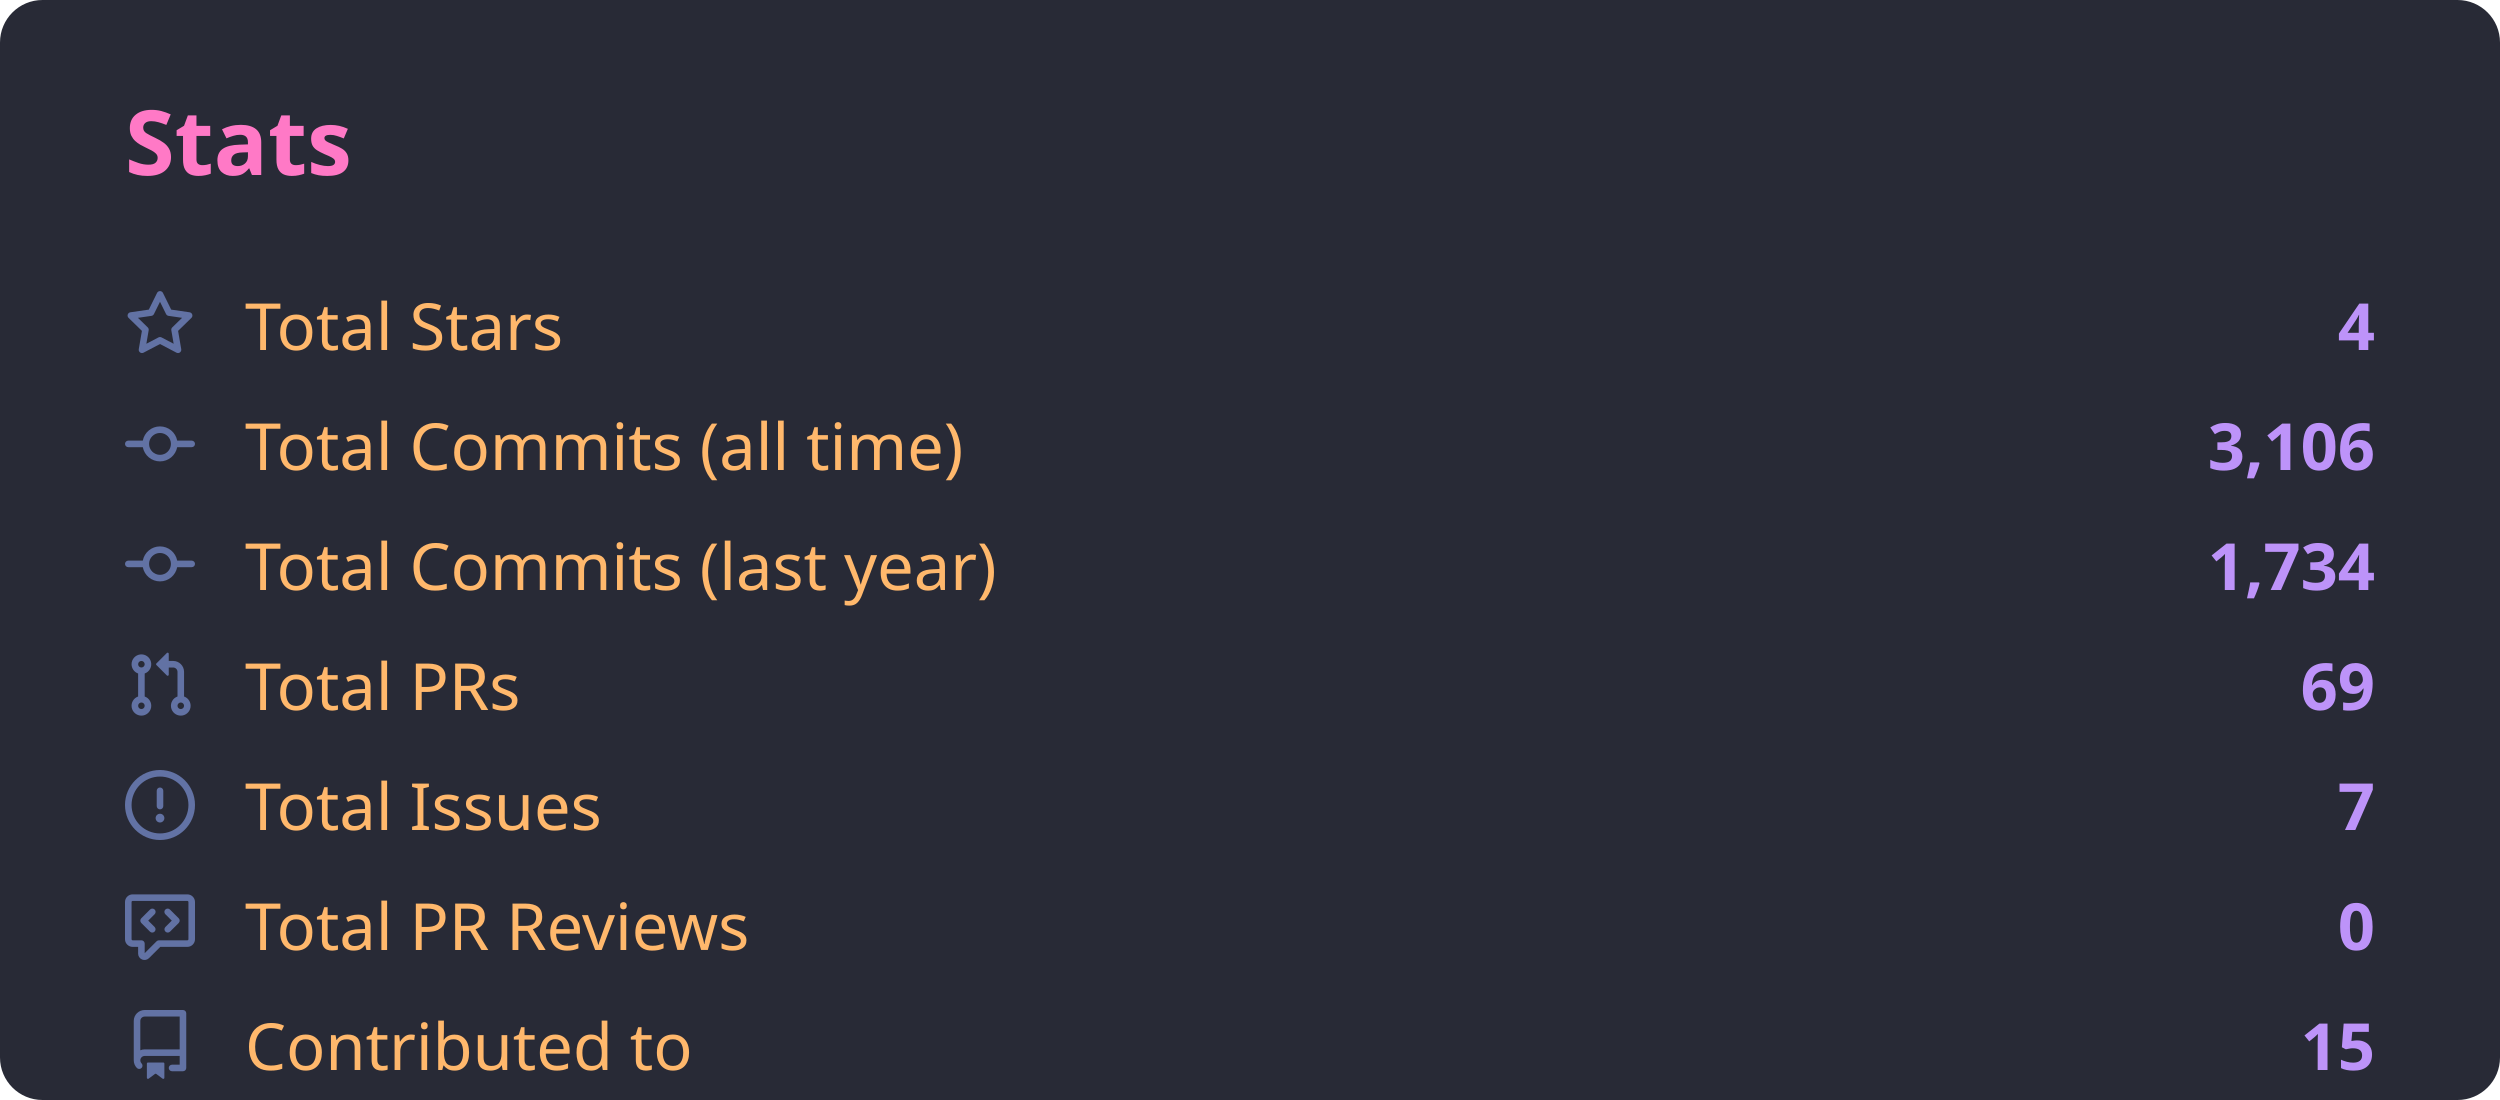
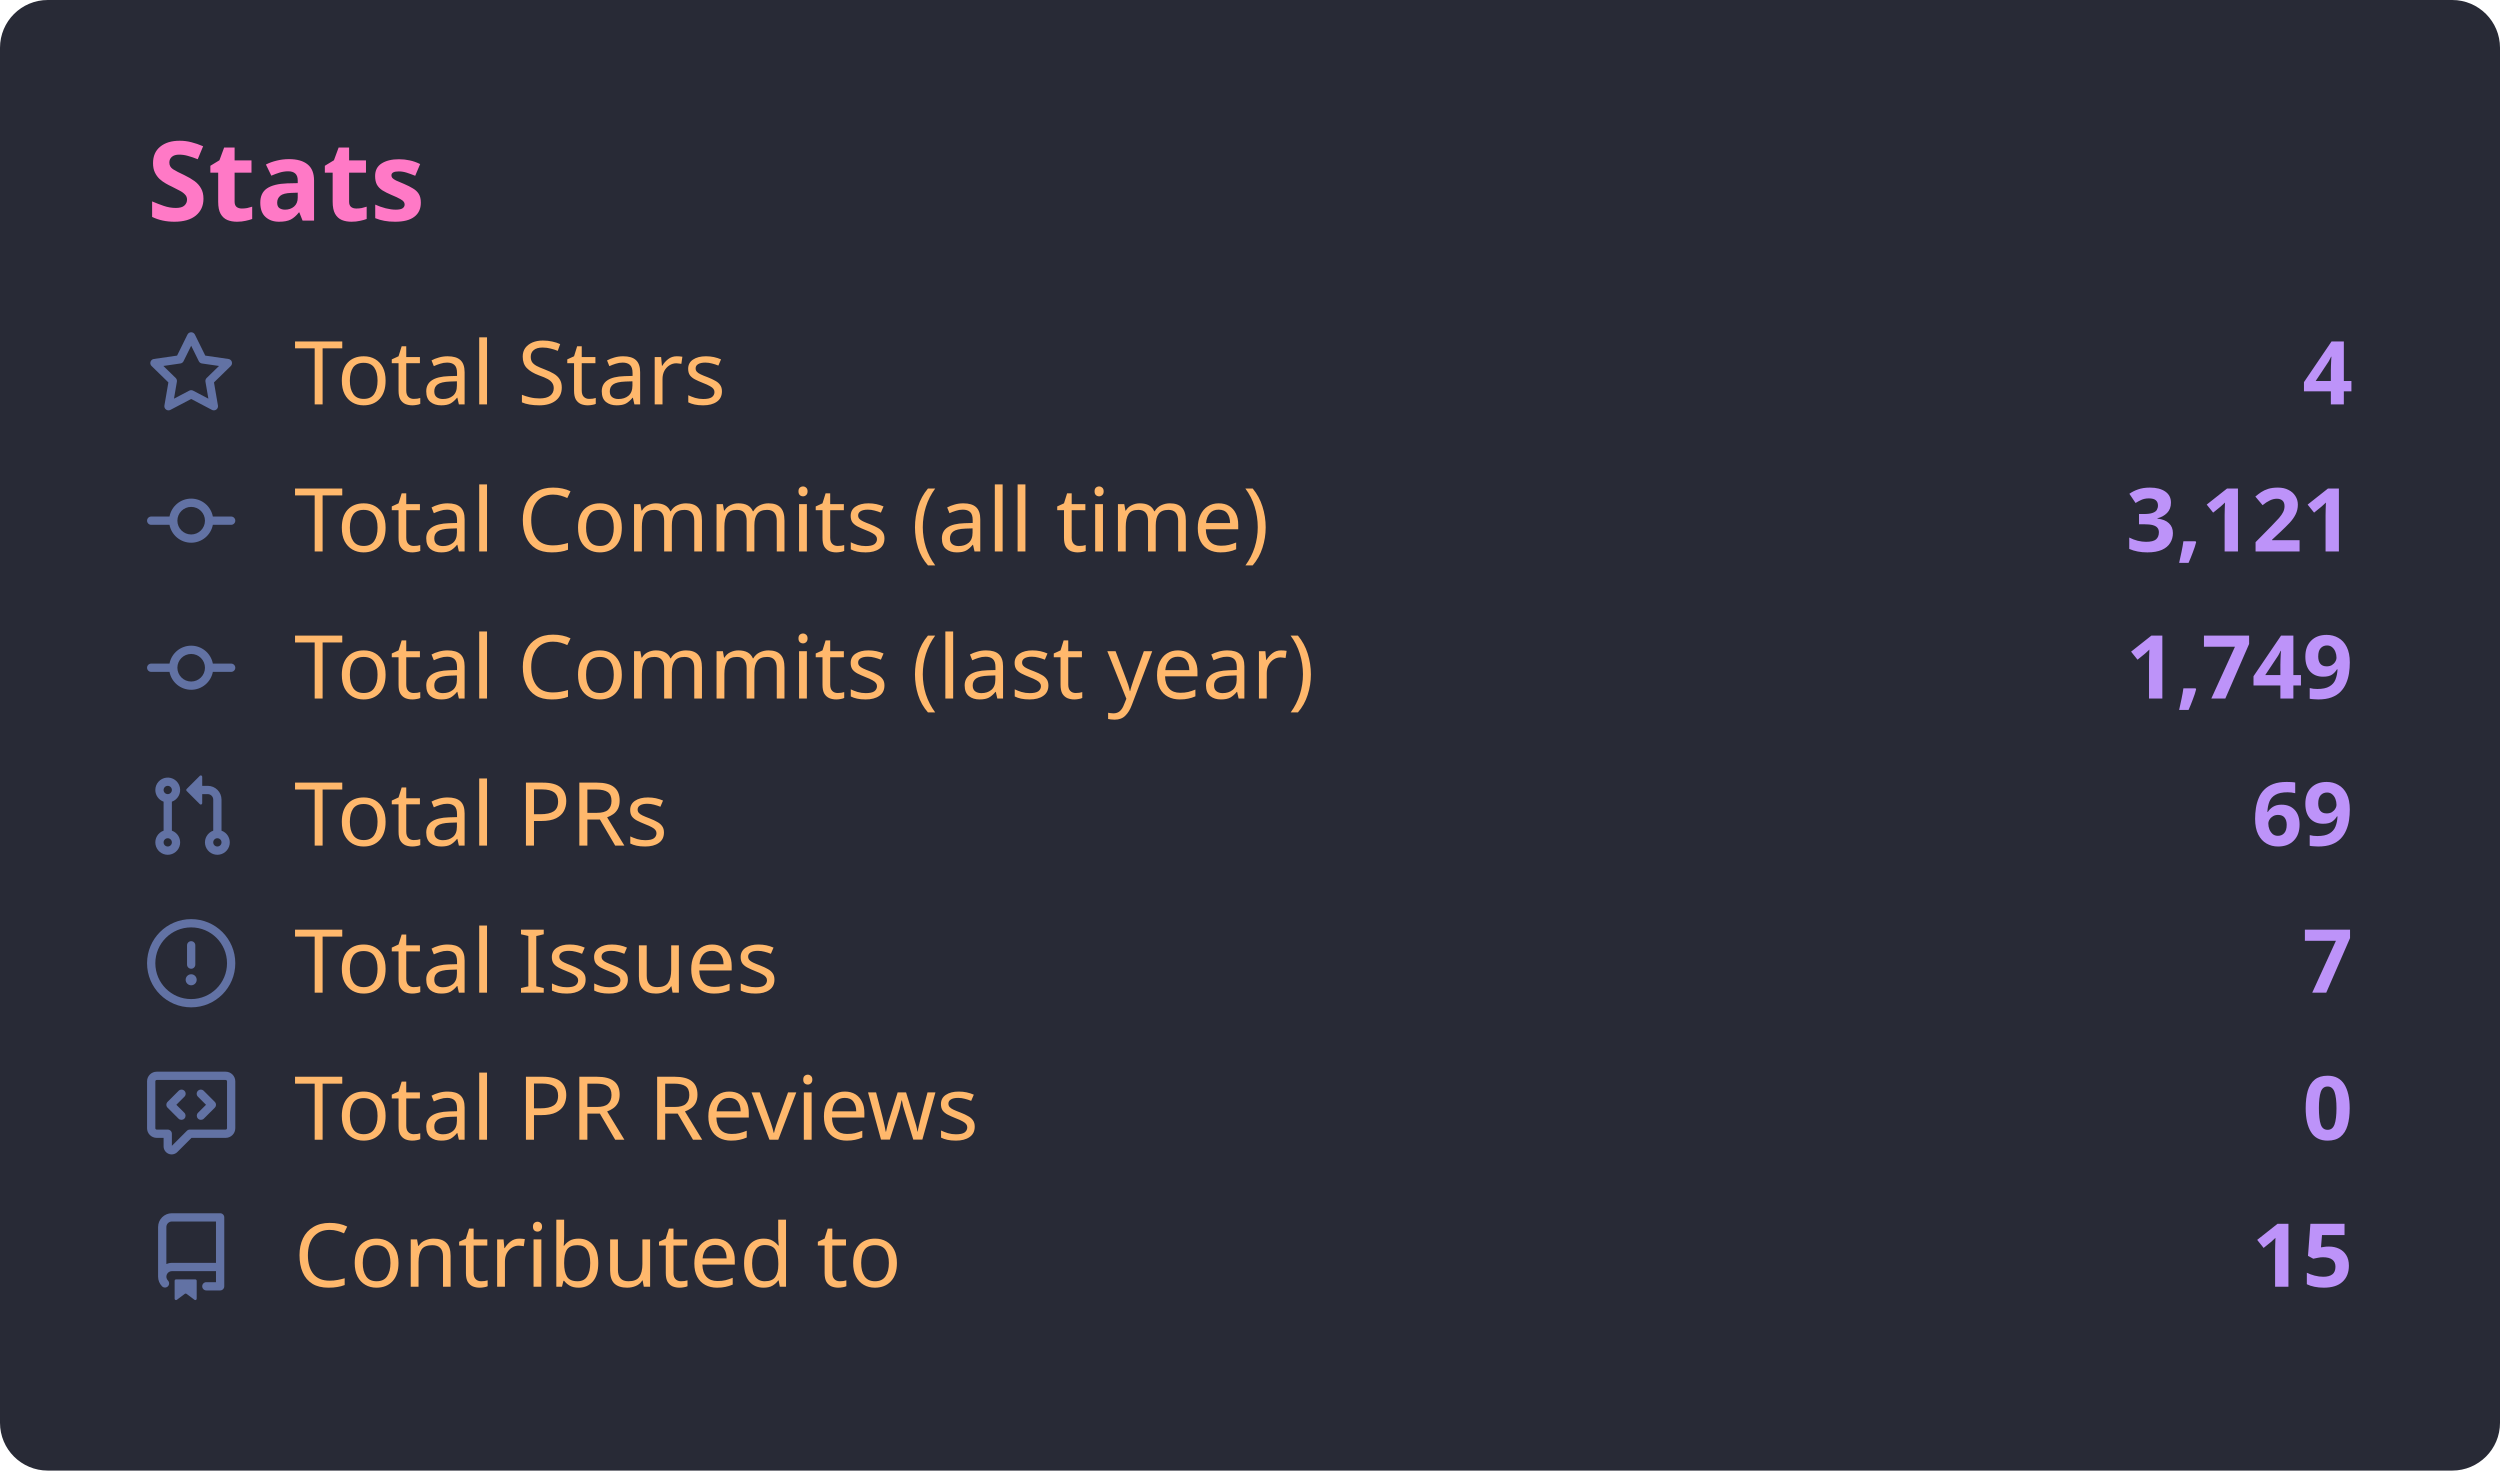
- <svg xmlns="http://www.w3.org/2000/svg" width="500" height="220" viewBox="0 0 500 220" font-family="'Segoe UI', Ubuntu, Sans-Serif">
-   <rect x="0.5" y="0.5" width="499" height="219" rx="8" fill="#282a36" stroke="#282a36" stroke-opacity="1.00" />
-   <text x="25" y="35" font-size="18" font-weight="600" fill="#ff79c6">Stats</text>
-   <g transform="translate(25,58.00) scale(0.875)" fill="#6272a4">
+ <svg xmlns="http://www.w3.org/2000/svg" width="340" height="200" viewBox="0 0 340 200" font-family="'Segoe UI', Ubuntu, Sans-Serif">
+   <rect x="0.5" y="0.5" width="339" height="199" rx="6" fill="#282a36" stroke="#282a36" stroke-opacity="1.00" />
+   <text x="20" y="30" font-size="15" font-weight="600" fill="#ff79c6">Stats</text>
+   <g transform="translate(20,45.00) scale(0.750)" fill="#6272a4">
    <path fill-rule="evenodd" d="M8 .25a.75.75 0 01.673.418l1.882 3.815 4.21.612a.75.75 0 01.416 1.279l-3.046 2.97.719 4.192a.75.75 0 01-1.088.791L8 12.347l-3.766 1.98a.75.75 0 01-1.088-.79l.72-4.194L.818 6.374a.75.75 0 01.416-1.28l4.21-.611L7.327.668A.75.75 0 018 .25zm0 2.445L6.615 5.5a.75.75 0 01-.564.41l-3.097.45 2.24 2.184a.75.75 0 01.216.664l-.528 3.084 2.769-1.456a.75.75 0 01.698 0l2.77 1.456-.53-3.084a.75.75 0 01.216-.664l2.24-2.183-3.096-.45a.75.75 0 01-.564-.41L8 2.694v.001z" />
  </g>
-   <text x="49" y="70" font-size="13" fill="#ffb86c">Total Stars</text>
-   <text x="475" y="70" font-size="13" font-weight="600" fill="#bd93f9" text-anchor="end">4</text>
-   <g transform="translate(25,82.00) scale(0.875)" fill="#6272a4">
+   <text x="40" y="55" font-size="12" fill="#ffb86c">Total Stars</text>
+   <text x="320" y="55" font-size="12" font-weight="600" fill="#bd93f9" text-anchor="end">4</text>
+   <g transform="translate(20,65.00) scale(0.750)" fill="#6272a4">
    <path fill-rule="evenodd" d="M10.5 7.75a2.5 2.5 0 11-5 0 2.5 2.5 0 015 0zm1.43.75a4.002 4.002 0 01-7.86 0H.75a.75.75 0 110-1.5h3.32a4.001 4.001 0 017.86 0h3.32a.75.75 0 110 1.5h-3.32z" />
  </g>
-   <text x="49" y="94" font-size="13" fill="#ffb86c">Total Commits (all time)</text>
-   <text x="475" y="94" font-size="13" font-weight="600" fill="#bd93f9" text-anchor="end">3,106</text>
-   <g transform="translate(25,106.00) scale(0.875)" fill="#6272a4">
+   <text x="40" y="75" font-size="12" fill="#ffb86c">Total Commits (all time)</text>
+   <text x="320" y="75" font-size="12" font-weight="600" fill="#bd93f9" text-anchor="end">3,121</text>
+   <g transform="translate(20,85.00) scale(0.750)" fill="#6272a4">
    <path fill-rule="evenodd" d="M10.5 7.75a2.5 2.5 0 11-5 0 2.5 2.5 0 015 0zm1.43.75a4.002 4.002 0 01-7.86 0H.75a.75.75 0 110-1.5h3.32a4.001 4.001 0 017.86 0h3.32a.75.75 0 110 1.5h-3.32z" />
  </g>
-   <text x="49" y="118" font-size="13" fill="#ffb86c">Total Commits (last year)</text>
-   <text x="475" y="118" font-size="13" font-weight="600" fill="#bd93f9" text-anchor="end">1,734</text>
-   <g transform="translate(25,130.00) scale(0.875)" fill="#6272a4">
+   <text x="40" y="95" font-size="12" fill="#ffb86c">Total Commits (last year)</text>
+   <text x="320" y="95" font-size="12" font-weight="600" fill="#bd93f9" text-anchor="end">1,749</text>
+   <g transform="translate(20,105.00) scale(0.750)" fill="#6272a4">
    <path fill-rule="evenodd" d="M7.177 3.073L9.573.677A.25.25 0 0110 .854v4.792a.25.25 0 01-.427.177L7.177 3.427a.25.25 0 010-.354zM3.75 2.5a.75.75 0 100 1.5.75.75 0 000-1.5zm-2.25.75a2.25 2.25 0 113 2.122v5.256a2.251 2.251 0 11-1.5 0V5.372A2.25 2.25 0 011.5 3.25zM11 2.5h-1V4h1a1 1 0 011 1v5.628a2.251 2.251 0 101.5 0V5A2.5 2.5 0 0011 2.5zm1 10.25a.75.75 0 111.5 0 .75.75 0 01-1.5 0zM3.75 12a.75.75 0 100 1.5.75.75 0 000-1.5z" />
  </g>
-   <text x="49" y="142" font-size="13" fill="#ffb86c">Total PRs</text>
-   <text x="475" y="142" font-size="13" font-weight="600" fill="#bd93f9" text-anchor="end">69</text>
-   <g transform="translate(25,154.00) scale(0.875)" fill="#6272a4">
+   <text x="40" y="115" font-size="12" fill="#ffb86c">Total PRs</text>
+   <text x="320" y="115" font-size="12" font-weight="600" fill="#bd93f9" text-anchor="end">69</text>
+   <g transform="translate(20,125.00) scale(0.750)" fill="#6272a4">
    <path fill-rule="evenodd" d="M8 1.5a6.5 6.5 0 100 13 6.5 6.5 0 000-13zM0 8a8 8 0 1116 0A8 8 0 010 8zm9 3a1 1 0 11-2 0 1 1 0 012 0zm-.25-6.25a.75.75 0 00-1.5 0v3.5a.75.75 0 001.5 0v-3.5z" />
  </g>
-   <text x="49" y="166" font-size="13" fill="#ffb86c">Total Issues</text>
-   <text x="475" y="166" font-size="13" font-weight="600" fill="#bd93f9" text-anchor="end">7</text>
-   <g transform="translate(25,178.00) scale(0.875)" fill="#6272a4">
+   <text x="40" y="135" font-size="12" fill="#ffb86c">Total Issues</text>
+   <text x="320" y="135" font-size="12" font-weight="600" fill="#bd93f9" text-anchor="end">7</text>
+   <g transform="translate(20,145.00) scale(0.750)" fill="#6272a4">
    <path fill-rule="evenodd" d="M1.5 2.75a.25.25 0 01.25-.25h12.5a.25.25 0 01.25.25v8.5a.25.25 0 01-.25.25h-6.5a.75.75 0 00-.53.22L4.5 14.44v-2.19a.75.75 0 00-.75-.75h-2a.25.25 0 01-.25-.25v-8.5zM1.75 1A1.75 1.75 0 000 2.75v8.5C0 12.216.784 13 1.75 13H3v1.543a1.457 1.457 0 002.487 1.03L8.061 13h6.189A1.75 1.75 0 0016 11.25v-8.5A1.75 1.75 0 0014.25 1H1.75zm5.03 3.47a.75.75 0 010 1.06L5.31 7l1.47 1.47a.75.75 0 01-1.06 1.06l-2-2a.75.75 0 010-1.06l2-2a.75.75 0 011.06 0zm2.44 0a.75.75 0 000 1.06L10.69 7 9.22 8.47a.75.75 0 001.06 1.06l2-2a.75.75 0 000-1.06l-2-2a.75.75 0 00-1.06 0z" />
  </g>
-   <text x="49" y="190" font-size="13" fill="#ffb86c">Total PR Reviews</text>
-   <text x="475" y="190" font-size="13" font-weight="600" fill="#bd93f9" text-anchor="end">0</text>
-   <g transform="translate(25,202.00) scale(0.875)" fill="#6272a4">
+   <text x="40" y="155" font-size="12" fill="#ffb86c">Total PR Reviews</text>
+   <text x="320" y="155" font-size="12" font-weight="600" fill="#bd93f9" text-anchor="end">0</text>
+   <g transform="translate(20,165.00) scale(0.750)" fill="#6272a4">
    <path fill-rule="evenodd" d="M2 2.5A2.5 2.5 0 014.5 0h8.75a.75.75 0 01.75.75v12.5a.75.75 0 01-.75.75h-2.5a.75.75 0 110-1.5h1.75v-2h-8a1 1 0 00-.714 1.7.75.75 0 01-1.072 1.05A2.495 2.495 0 012 11.5v-9zm10.5-1V9h-8c-.356 0-.694.074-1 .208V2.5a1 1 0 011-1h8zM5 12.25v3.25a.25.25 0 00.4.2l1.45-1.087a.25.25 0 01.3 0L8.6 15.7a.25.25 0 00.4-.2v-3.25a.25.25 0 00-.25-.25h-3.5a.25.25 0 00-.25.25z" />
  </g>
-   <text x="49" y="214" font-size="13" fill="#ffb86c">Contributed to</text>
-   <text x="475" y="214" font-size="13" font-weight="600" fill="#bd93f9" text-anchor="end">15</text>
+   <text x="40" y="175" font-size="12" fill="#ffb86c">Contributed to</text>
+   <text x="320" y="175" font-size="12" font-weight="600" fill="#bd93f9" text-anchor="end">15</text>
</svg>
